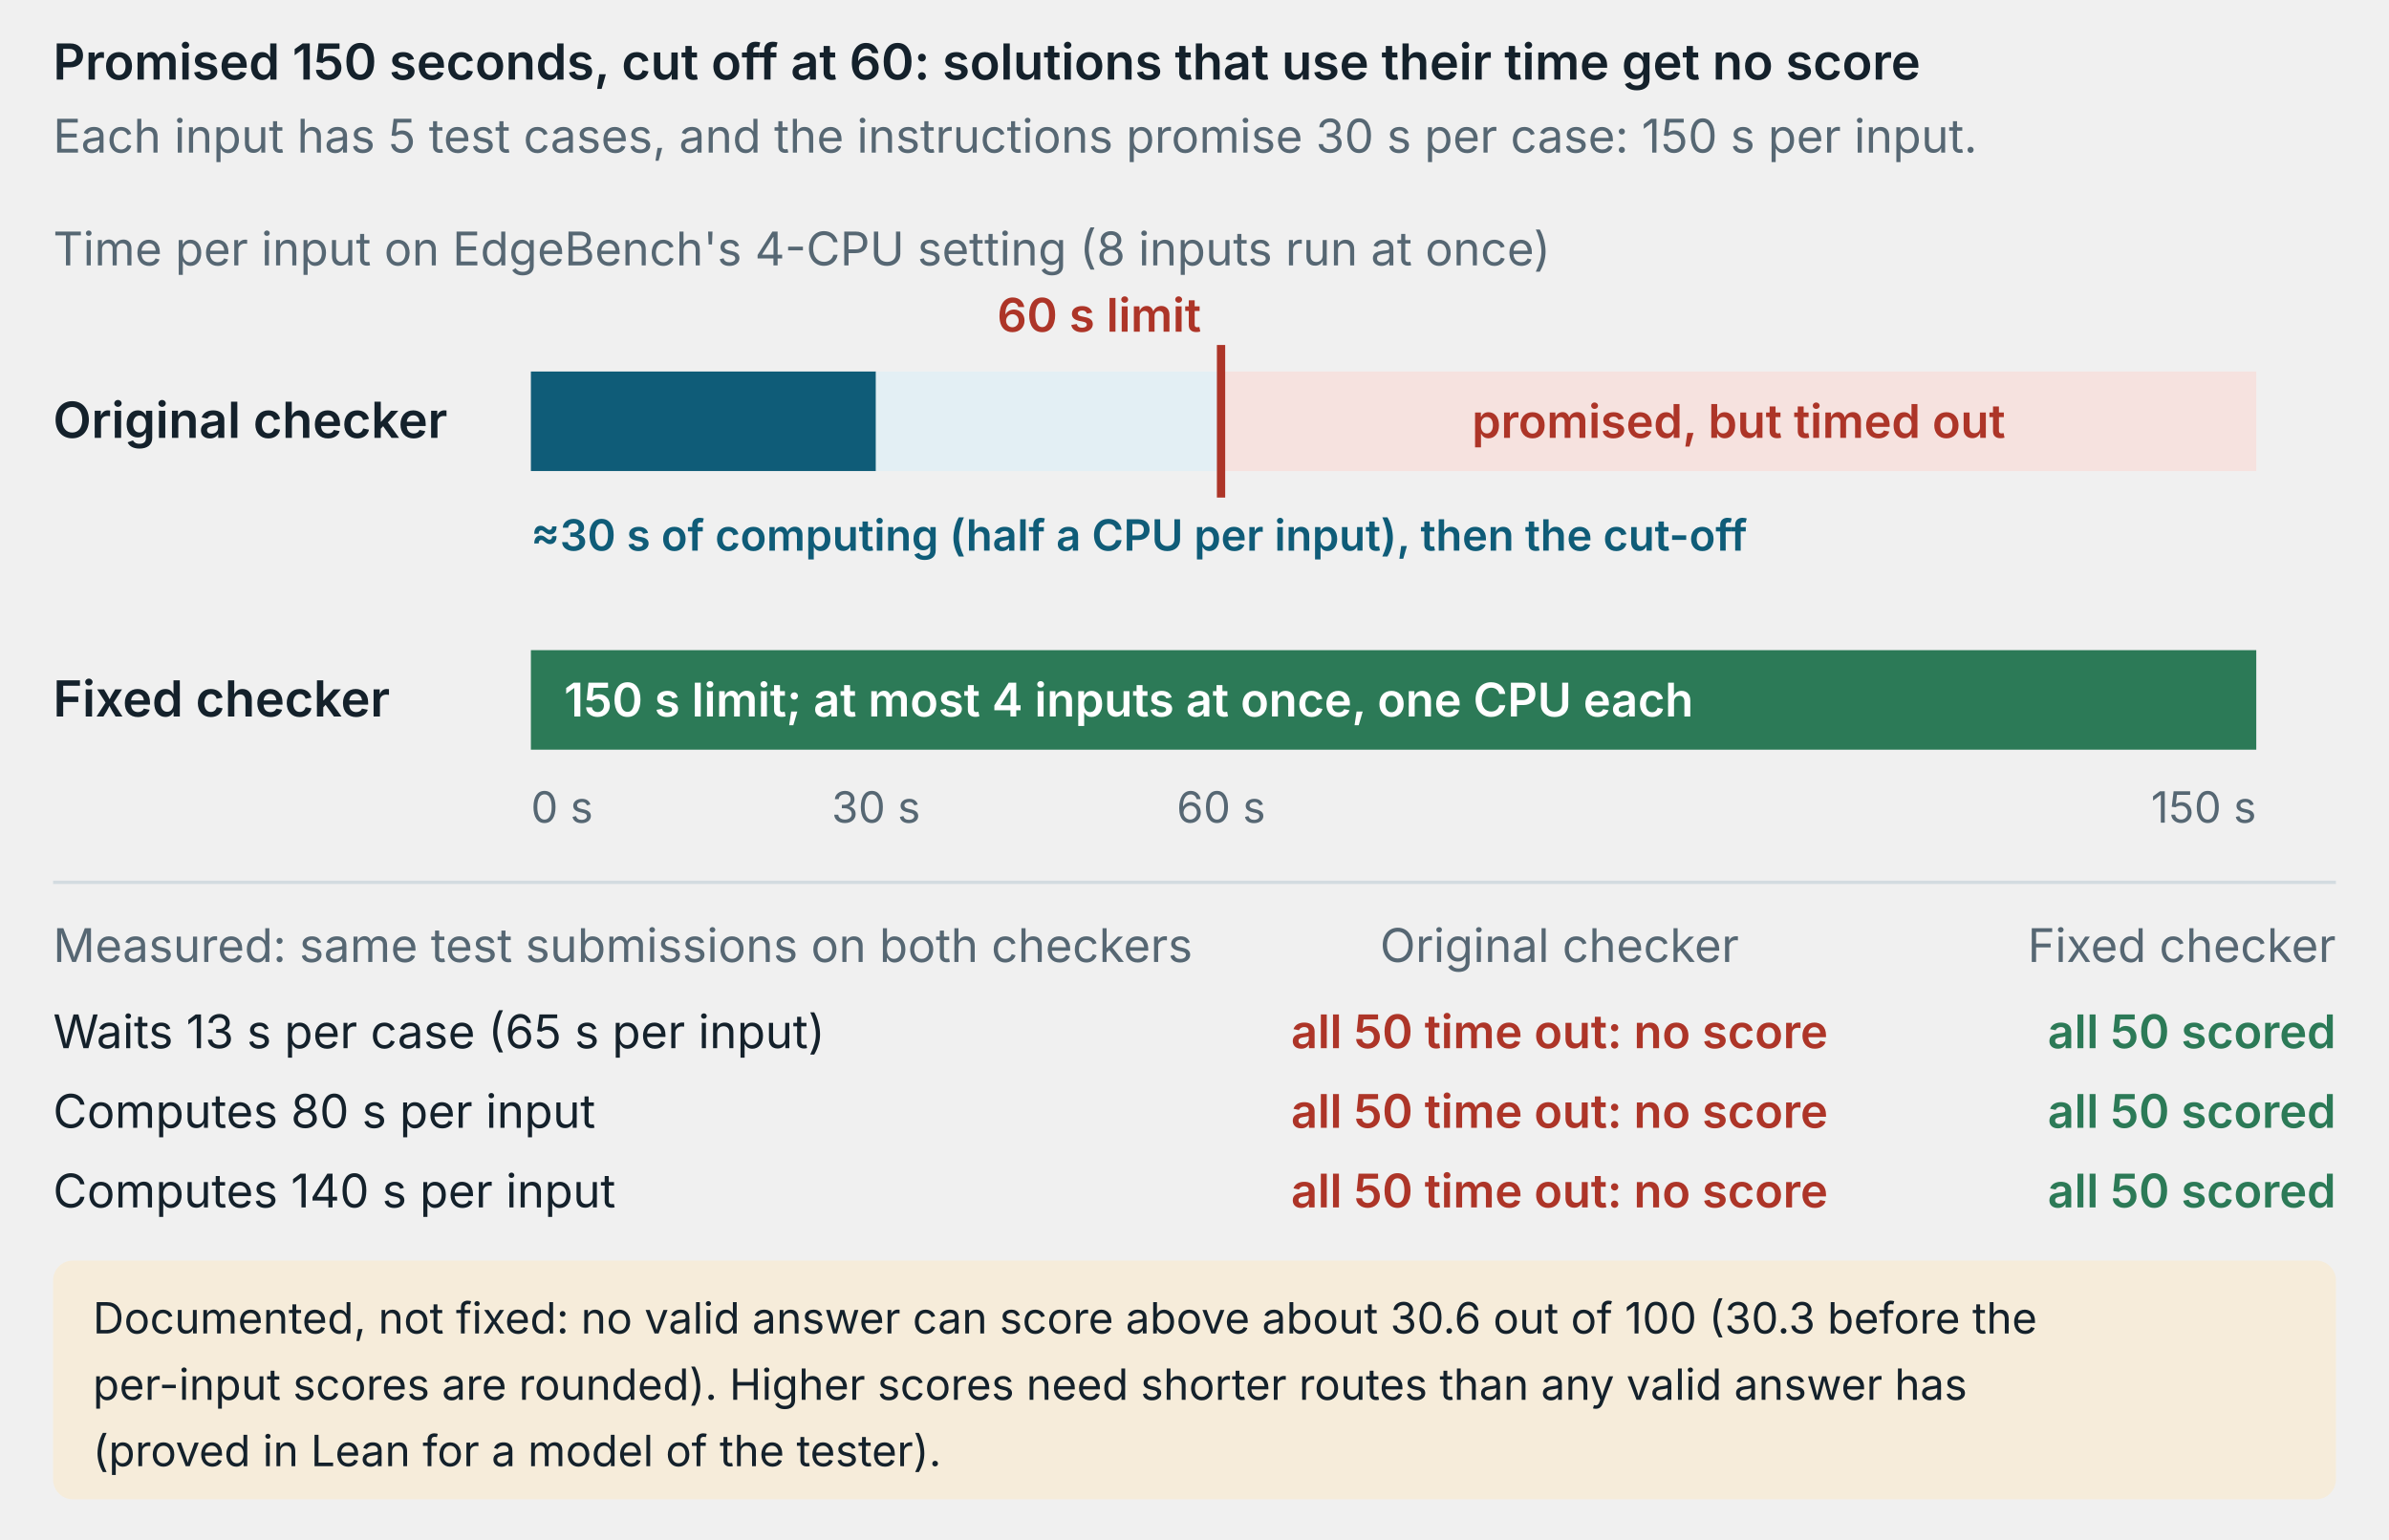
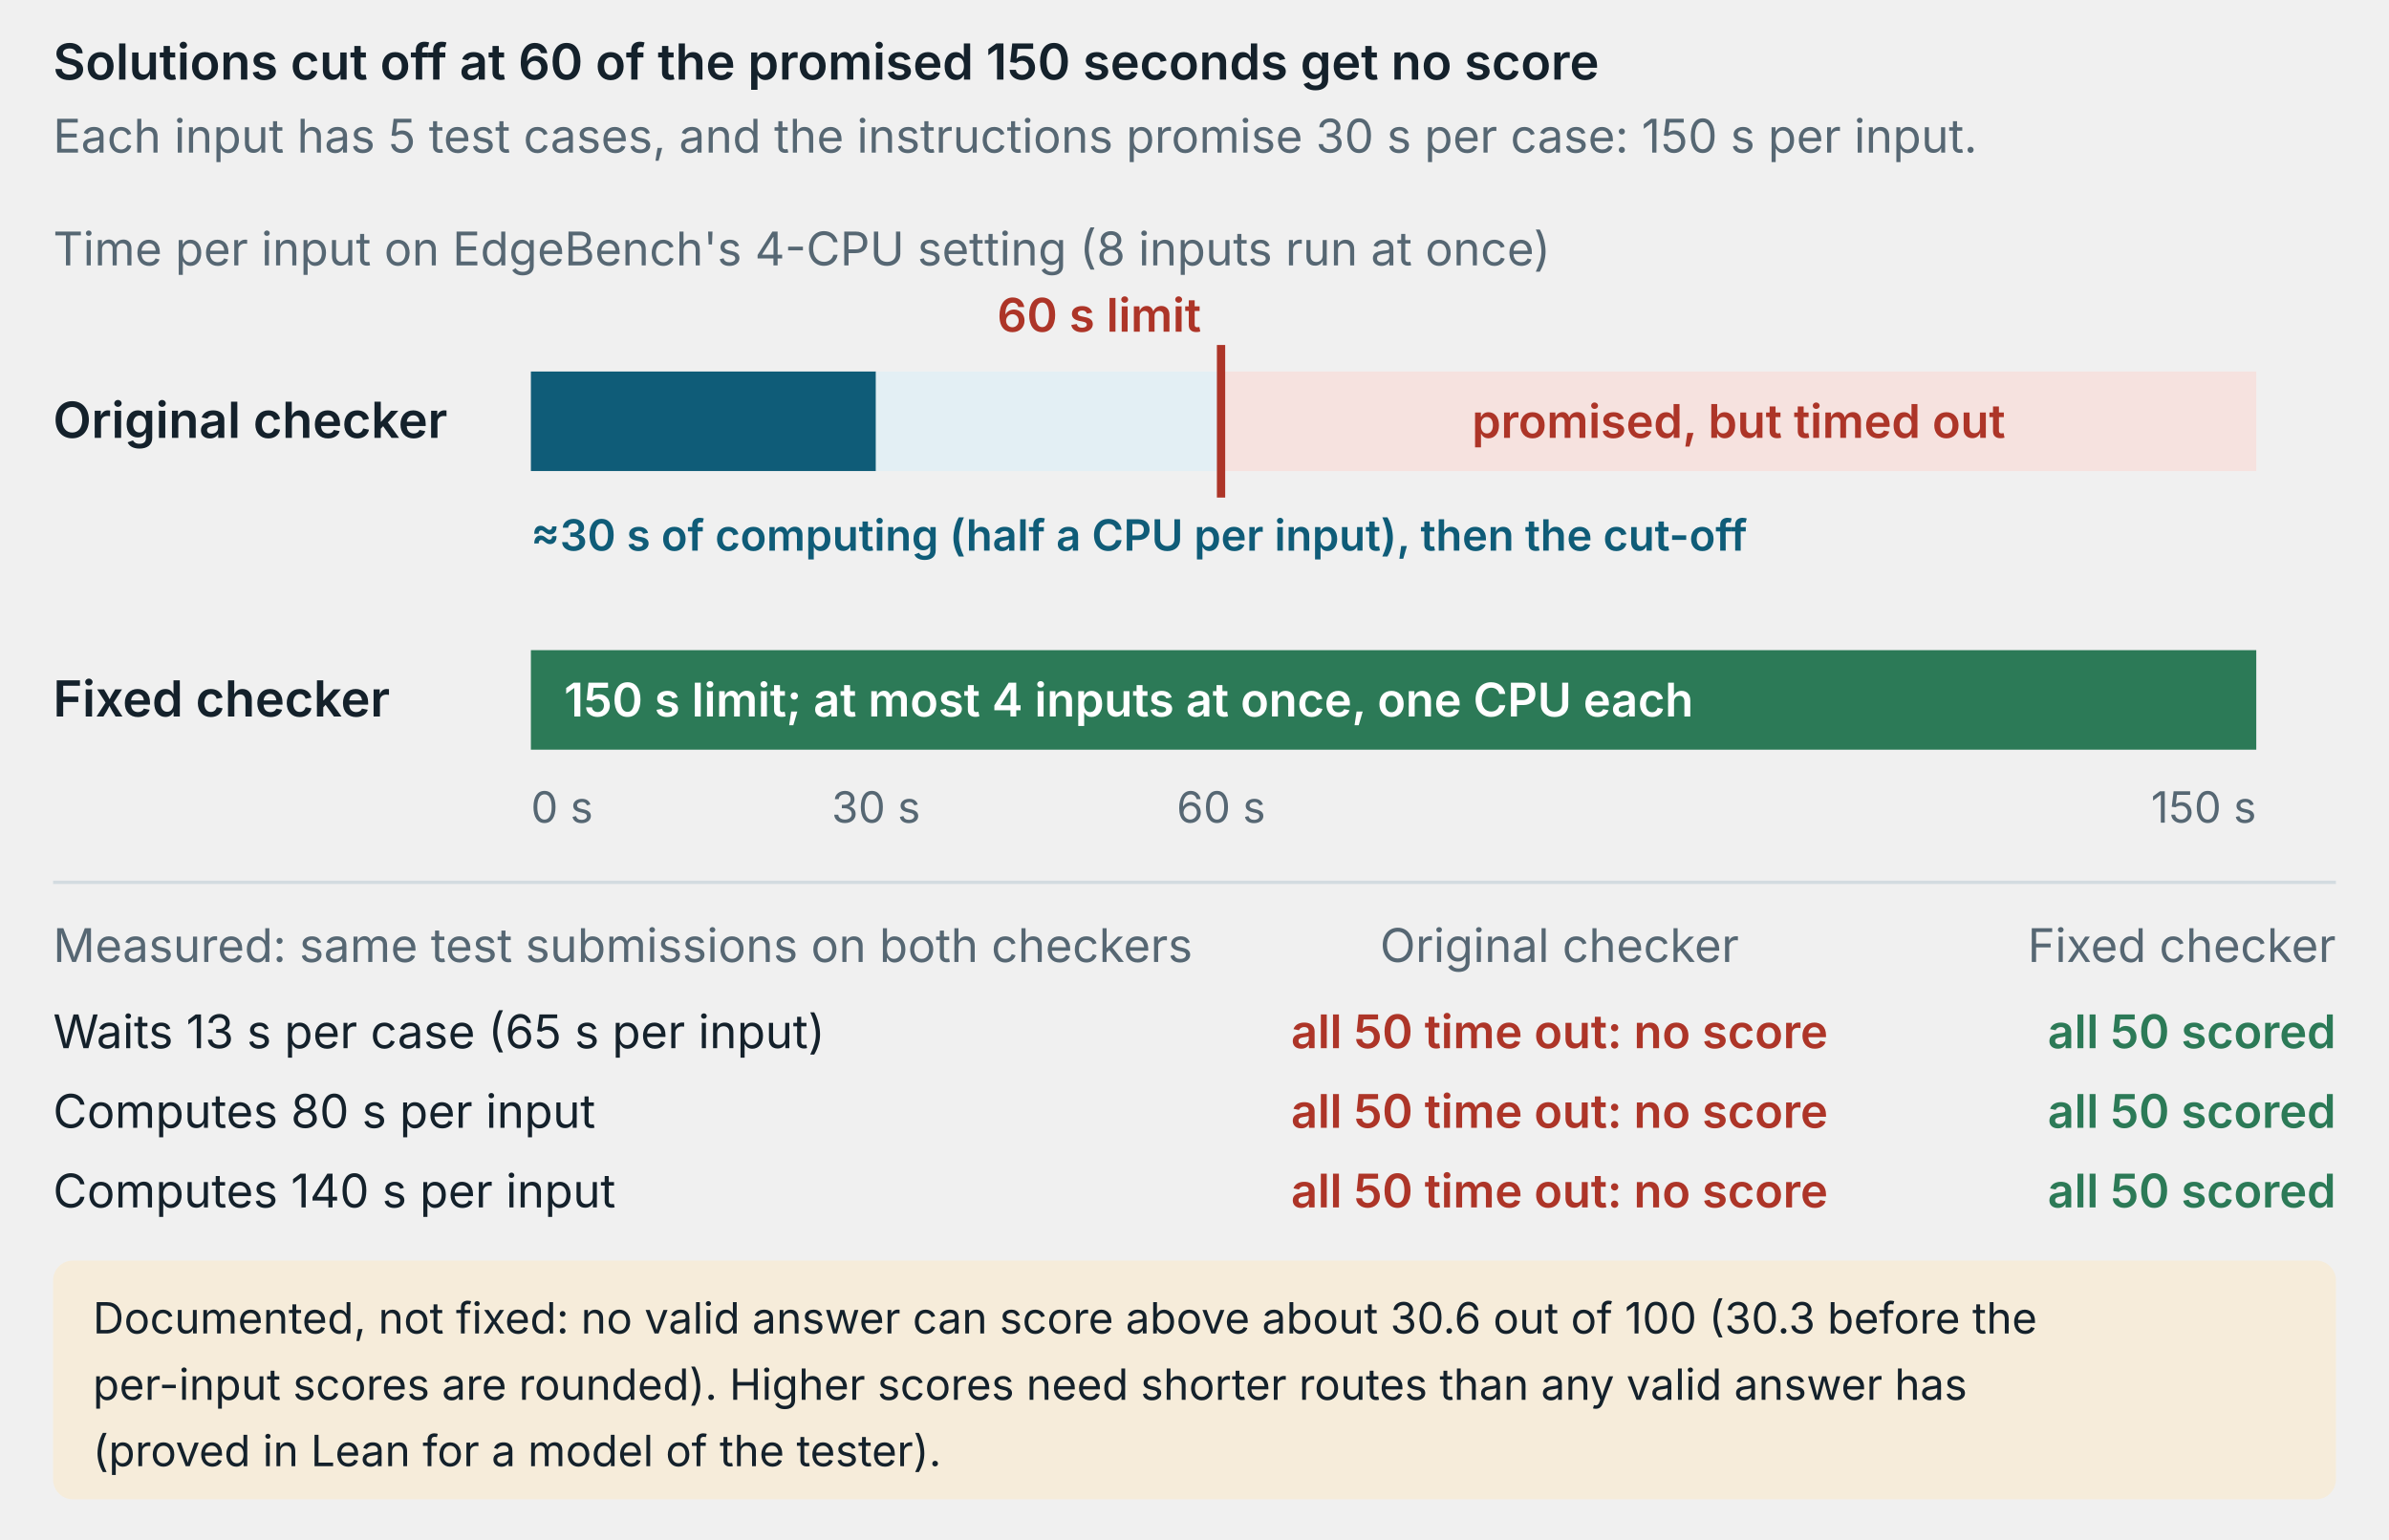
<svg xmlns="http://www.w3.org/2000/svg" viewBox="0 0 720 464" role="img">
  <style>
  .ink{fill:#14212b} .muted{fill:#566773} .rule{stroke:#d3dbe0} .bg{fill:#ffffff}
  .good{fill:#2c7a57} .bad{fill:#ad3528} .warn{fill:#9a6510} .acc{fill:#0f5c78} .onbar{fill:#ffffff}
  .goodS{stroke:#2c7a57} .badS{stroke:#ad3528} .accS{stroke:#0f5c78} .inkS{stroke:#14212b} .warnS{stroke:#9a6510} .ruleS{stroke:#d3dbe0}
  .goodBg{fill:#e4f2ea} .badBg{fill:#f6e2df} .warnBg{fill:#f6ecda} .accBg{fill:#e3eff4} .ruleF{fill:#eef2f4}
  text{font-family:"IBM Plex Sans",system-ui,-apple-system,"Segoe UI",sans-serif}
  @media (prefers-color-scheme: dark){
    .ink{fill:#e2e9ed} .muted{fill:#95a6b1} .rule{stroke:#2a3843} .bg{fill:#152029}
    .good{fill:#6cc79a} .bad{fill:#f08a7c} .warn{fill:#e0a64a} .acc{fill:#6cb6d3} .onbar{fill:#10181f}
    .goodS{stroke:#6cc79a} .badS{stroke:#f08a7c} .accS{stroke:#6cb6d3} .inkS{stroke:#e2e9ed} .warnS{stroke:#e0a64a} .ruleS{stroke:#2a3843}
    .goodBg{fill:#15302a} .badBg{fill:#3a1f1c} .warnBg{fill:#352a16} .accBg{fill:#16303c} .ruleF{fill:#1d2a34}
  }
</style>
-   <text x="16" y="24" class="ink" font-size="15" font-weight="600">Promised 150 seconds, cut off at 60: solutions that use their time get no score</text>
+   <text x="16" y="24" class="ink" font-size="15" font-weight="600">Solutions cut off at 60 of the promised 150 seconds get no score</text>
  <text x="16" y="46" class="muted" font-size="14">Each input has 5 test cases, and the instructions promise 30 s per case: 150 s per input.</text>
  <text x="16" y="80" class="muted" font-size="14">Time per input on EdgeBench's 4-CPU setting (8 inputs run at once)</text>
  <text x="16" y="132" class="ink" font-size="15" font-weight="600">Original checker</text>
  <rect x="160" y="112" width="104.0" height="30" class="acc" />
  <rect x="264.0" y="112" width="104.0" height="30" class="accBg" />
  <rect x="368.0" y="112" width="312.0" height="30" class="badBg" />
  <text x="524.0" y="132" class="bad" font-size="14" font-weight="600" text-anchor="middle">promised, but timed out</text>
  <line x1="368.0" y1="104" x2="368.0" y2="150" class="badS" stroke-width="2.5" />
  <text x="362.0" y="100" class="bad" font-size="14" font-weight="600" text-anchor="end">60 s limit</text>
  <text x="160.0" y="166" class="acc" font-size="13" font-weight="600">≈30 s of computing (half a CPU per input), then the cut-off</text>
  <text x="16" y="216" class="ink" font-size="15" font-weight="600">Fixed checker</text>
  <rect x="160" y="196" width="520.0" height="30" class="good" />
  <text x="170" y="216" class="onbar" font-size="14" font-weight="600">150 s limit; at most 4 inputs at once, one CPU each</text>
  <text x="160.0" y="248" class="muted" font-size="13" text-anchor="start">0 s</text>
  <text x="264.0" y="248" class="muted" font-size="13" text-anchor="middle">30 s</text>
  <text x="368.0" y="248" class="muted" font-size="13" text-anchor="middle">60 s</text>
  <text x="680.0" y="248" class="muted" font-size="13" text-anchor="end">150 s</text>
  <line x1="16" y1="266" x2="704" y2="266" class="rule" stroke-width="1" />
  <text x="16" y="290" class="muted" font-size="14">Measured: same test submissions on both checkers</text>
  <text x="470" y="290" class="muted" font-size="14" text-anchor="middle">Original checker</text>
  <text x="704" y="290" class="muted" font-size="14" text-anchor="end">Fixed checker</text>
  <text x="16" y="316" class="ink" font-size="14">Waits 13 s per case (65 s per input)</text>
  <text x="470" y="316" class="bad" font-size="14" font-weight="600" text-anchor="middle">all 50 time out: no score</text>
  <text x="704" y="316" class="good" font-size="14" font-weight="600" text-anchor="end">all 50 scored</text>
  <text x="16" y="340" class="ink" font-size="14">Computes 80 s per input</text>
  <text x="470" y="340" class="bad" font-size="14" font-weight="600" text-anchor="middle">all 50 time out: no score</text>
  <text x="704" y="340" class="good" font-size="14" font-weight="600" text-anchor="end">all 50 scored</text>
  <text x="16" y="364" class="ink" font-size="14">Computes 140 s per input</text>
  <text x="470" y="364" class="bad" font-size="14" font-weight="600" text-anchor="middle">all 50 time out: no score</text>
  <text x="704" y="364" class="good" font-size="14" font-weight="600" text-anchor="end">all 50 scored</text>
  <rect x="16" y="380" width="688" height="72" rx="6" class="warnBg" />
  <text x="28" y="402" class="ink" font-size="13">Documented, not fixed: no valid answer can score above about 30.6 out of 100 (30.3 before the</text>
  <text x="28" y="422" class="ink" font-size="13">per-input scores are rounded). Higher scores need shorter routes than any valid answer has</text>
  <text x="28" y="442" class="ink" font-size="13">(proved in Lean for a model of the tester).</text>
</svg>
